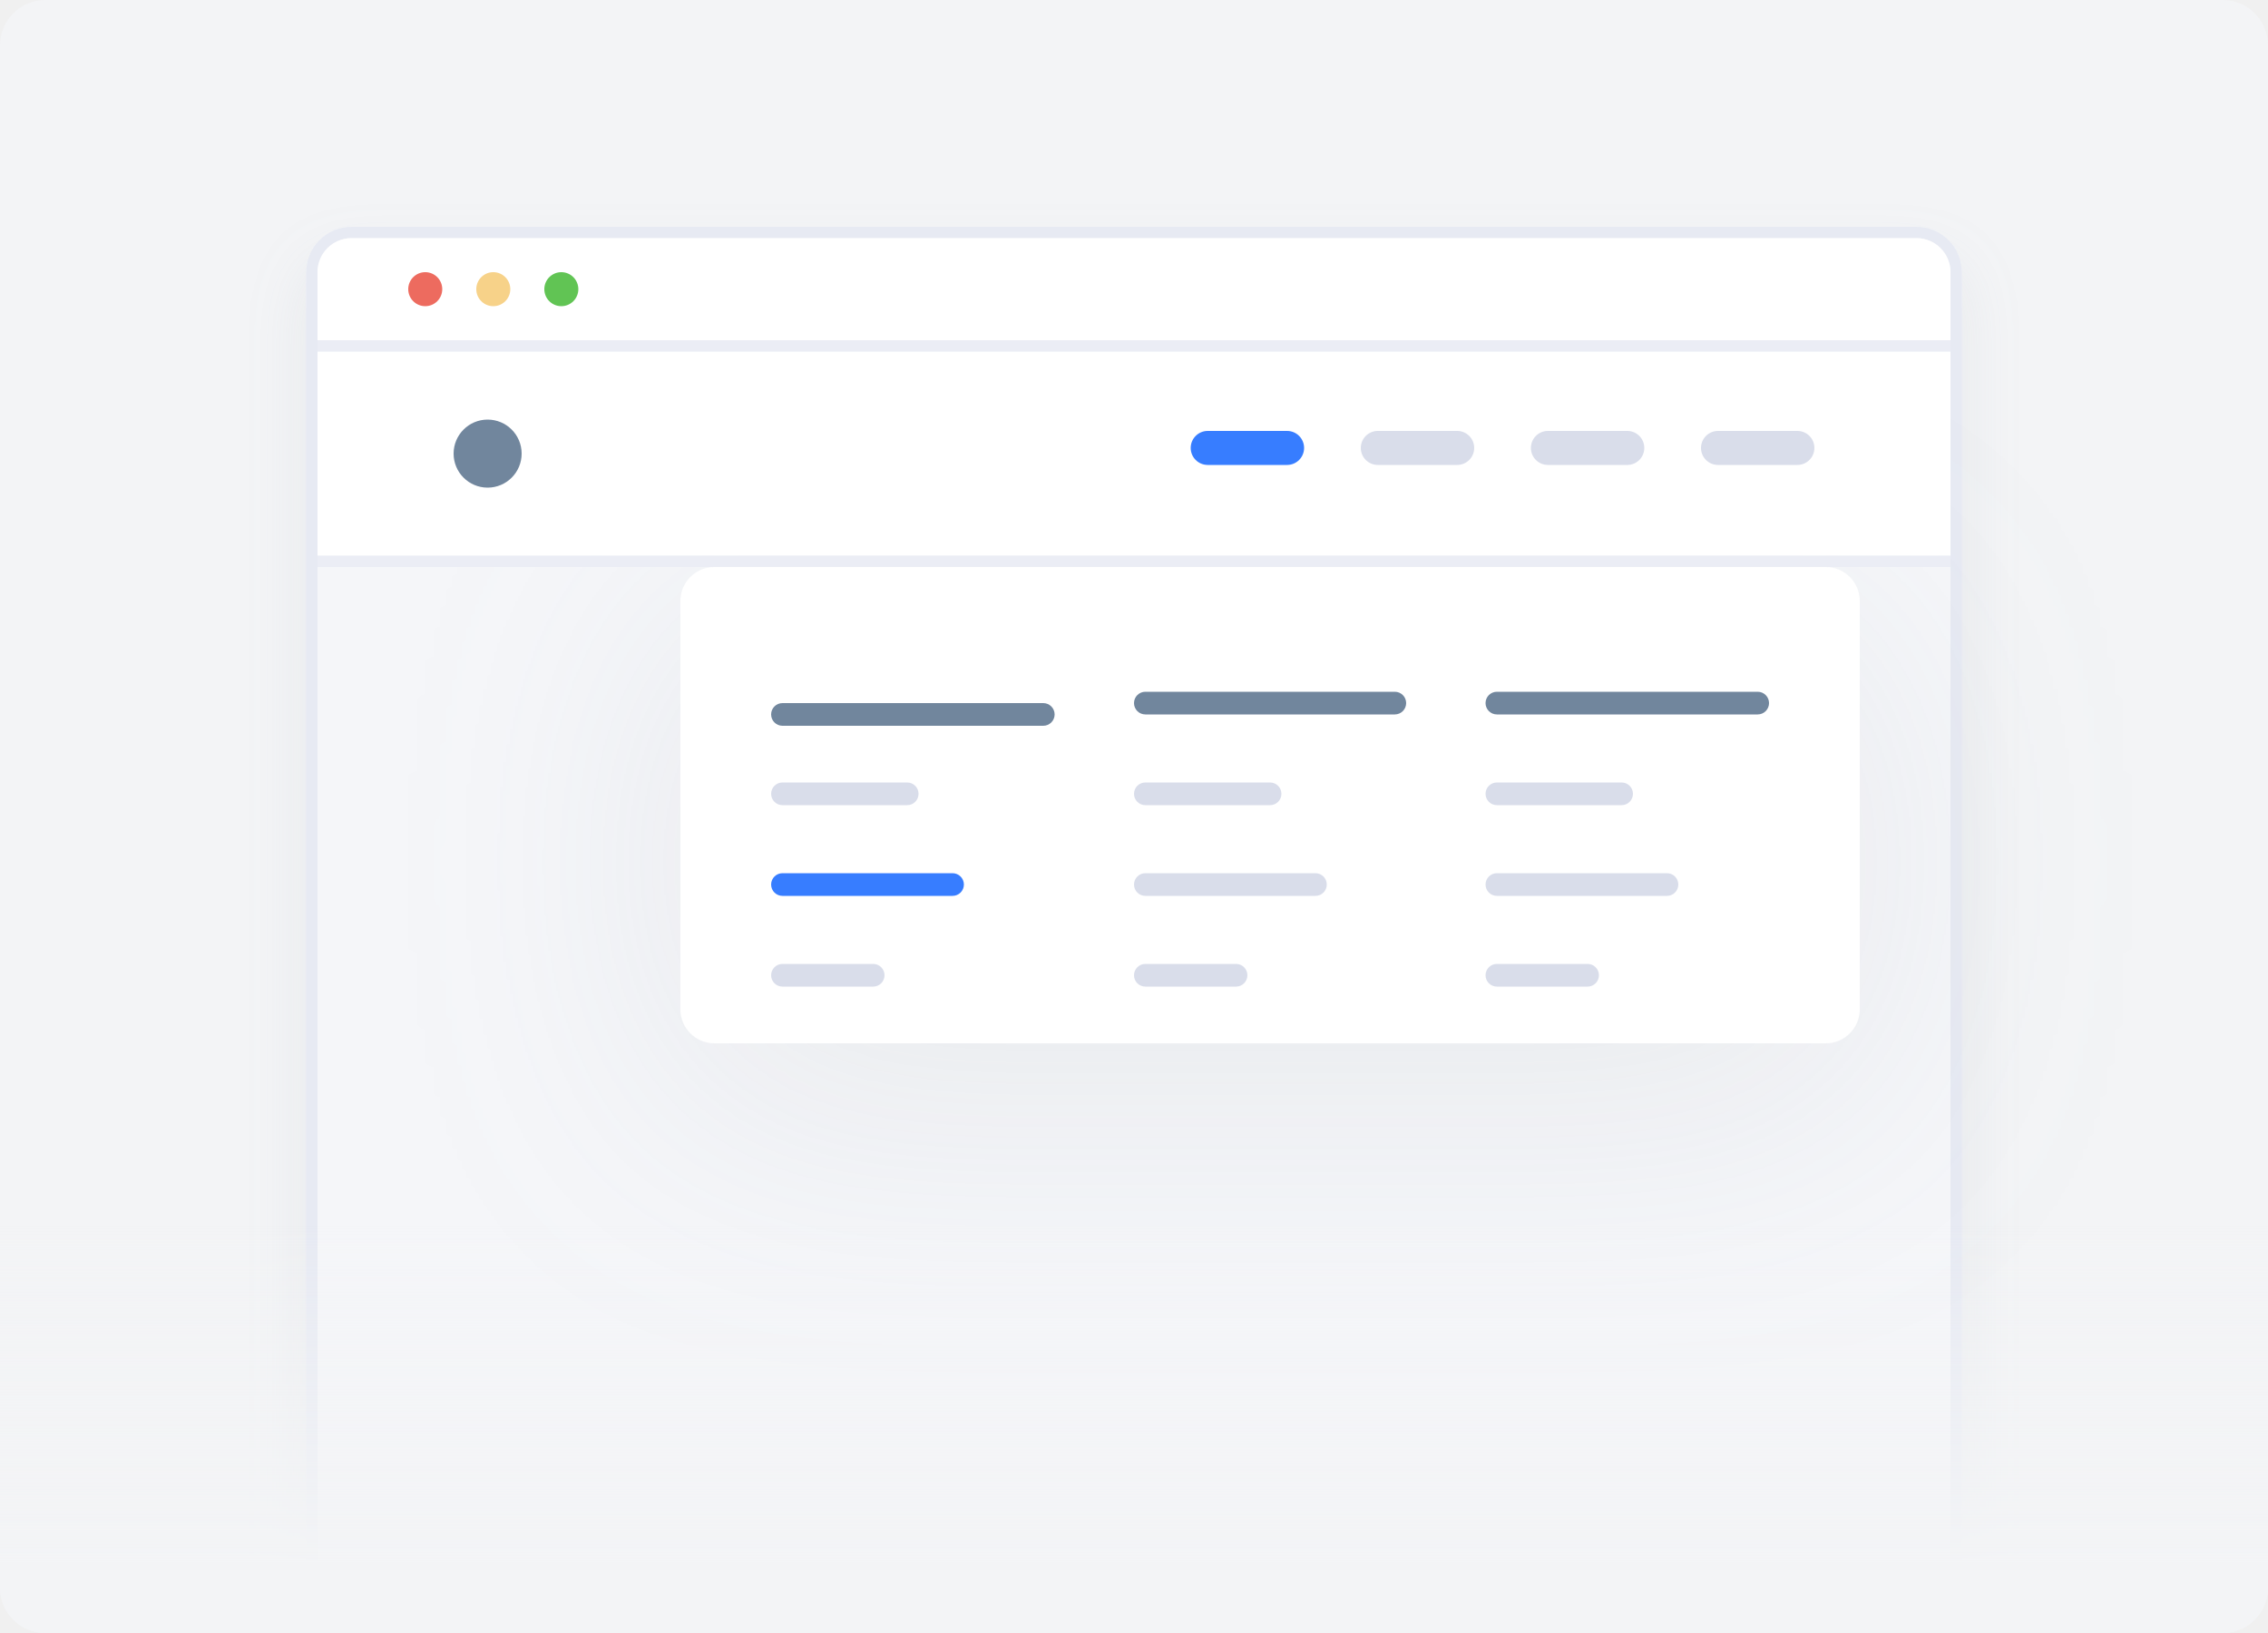
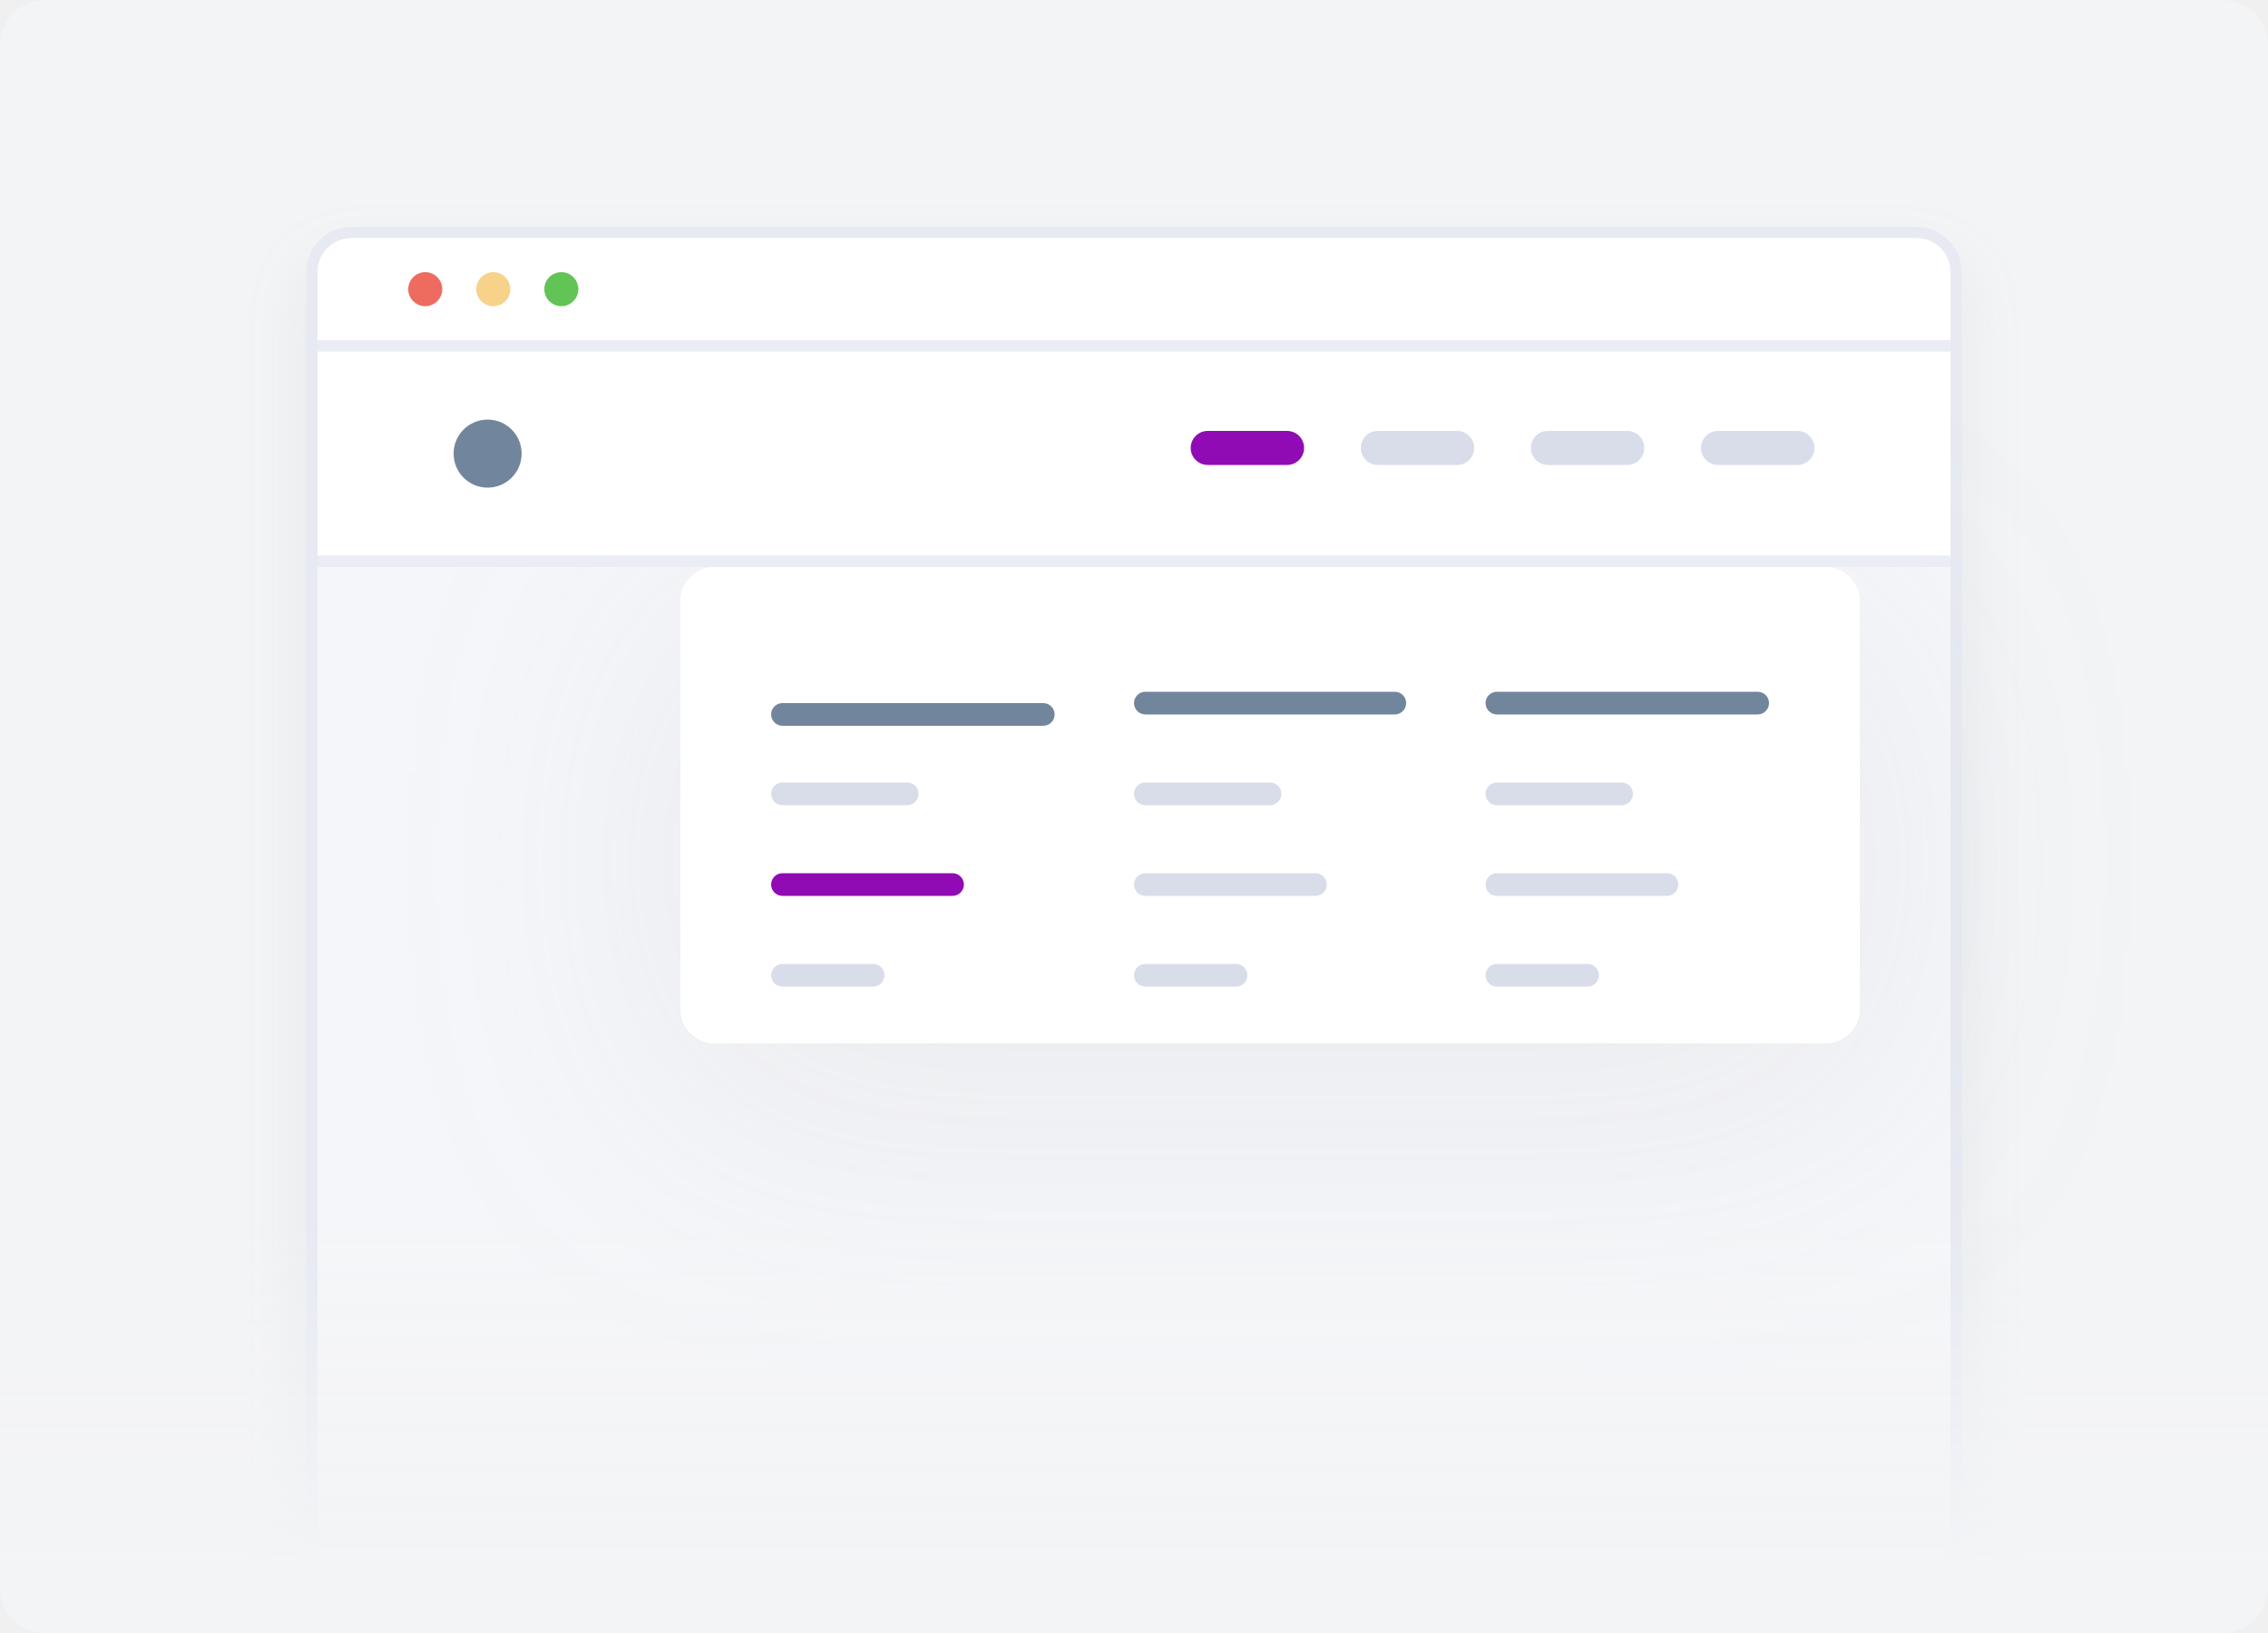
<svg xmlns="http://www.w3.org/2000/svg" width="200" height="144" viewBox="0 0 200 144" fill="none">
  <g clip-path="url(#clip0)">
    <path d="M196 0H4C1.791 0 0 1.791 0 4V140C0 142.209 1.791 144 4 144H196C198.209 144 200 142.209 200 140V4C200 1.791 198.209 0 196 0Z" fill="#F3F4F6" />
    <g filter="url(#filter0_d)">
      <path d="M27 24C27 21.791 28.791 20 31 20H169C171.209 20 173 21.791 173 24V144H27V24Z" fill="#F5F6F9" />
      <path d="M27.5 24C27.5 22.067 29.067 20.5 31 20.5H169C170.933 20.5 172.5 22.067 172.5 24V143.5H27.5V24Z" stroke="#E7EAF3" />
    </g>
    <g filter="url(#filter1_d)">
      <rect x="60" y="50" width="104" height="42" rx="3" fill="white" />
    </g>
    <rect x="68" y="62" width="25" height="2" rx="1" fill="#71869D" />
    <rect x="68" y="69" width="13" height="2" rx="1" fill="#D9DDEA" />
-     <rect x="68" y="77" width="17" height="2" rx="1" fill="#377dff" />
+     <rect x="68" y="77" width="17" height="2" rx="1" fill="#900bb3" />
    <rect x="68" y="85" width="10" height="2" rx="1" fill="#D9DDEA" />
    <rect x="100" y="61" width="24" height="2" rx="1" fill="#71869D" />
    <rect x="100" y="69" width="13" height="2" rx="1" fill="#D9DDEA" />
    <rect x="100" y="77" width="17" height="2" rx="1" fill="#D9DDEA" />
    <rect x="100" y="85" width="10" height="2" rx="1" fill="#D9DDEA" />
    <rect x="131" y="61" width="25" height="2" rx="1" fill="#71869D" />
    <rect x="131" y="69" width="13" height="2" rx="1" fill="#D9DDEA" />
    <rect x="131" y="77" width="17" height="2" rx="1" fill="#D9DDEA" />
    <rect x="131" y="85" width="10" height="2" rx="1" fill="#D9DDEA" />
    <path d="M28 24C28 22.343 29.343 21 31 21H169C170.657 21 172 22.343 172 24V30H28V24Z" fill="white" />
    <rect x="28" y="31" width="144" height="18" fill="white" />
    <circle cx="37.5" cy="25.5" r="1.5" fill="#ED6B5F" />
    <circle cx="43.5" cy="25.5" r="1.5" fill="#F7D289" />
    <circle cx="49.5" cy="25.5" r="1.5" fill="#61C454" />
    <rect x="40" y="37" width="6" height="6" rx="3" fill="#71869D" />
    <rect x="120" y="38" width="10" height="3" rx="1.5" fill="#D9DDEA" />
    <rect x="135" y="38" width="10" height="3" rx="1.5" fill="#D9DDEA" />
    <rect x="150" y="38" width="10" height="3" rx="1.5" fill="#D9DDEA" />
-     <rect x="105" y="38" width="10" height="3" rx="1.5" fill="#377dff" />
+     <rect x="105" y="38" width="10" height="3" rx="1.5" fill="#900bb3" />
    <rect x="28" y="49" width="144" height="1" fill="#EBEDF5" />
    <rect x="28" y="30" width="144" height="1" fill="#EBEDF5" />
    <path d="M0 104H200V140C200 142.209 198.209 144 196 144H4C1.791 144 0 142.209 0 140V104Z" fill="url(#paint0_linear)" />
  </g>
  <defs>
    <filter id="filter0_d" x="22" y="18" width="156" height="134" filterUnits="userSpaceOnUse" color-interpolation-filters="sRGB">
      <feFlood flood-opacity="0" result="BackgroundImageFix" />
      <feColorMatrix in="SourceAlpha" type="matrix" values="0 0 0 0 0 0 0 0 0 0 0 0 0 0 0 0 0 0 127 0" />
      <feOffset dy="3" />
      <feGaussianBlur stdDeviation="2.5" />
      <feColorMatrix type="matrix" values="0 0 0 0 0.549 0 0 0 0 0.596 0 0 0 0 0.643 0 0 0 0.125 0" />
      <feBlend mode="normal" in2="BackgroundImageFix" result="effect1_dropShadow" />
      <feBlend mode="normal" in="SourceGraphic" in2="effect1_dropShadow" result="shape" />
    </filter>
    <filter id="filter1_d" x="36" y="31" width="152" height="90" filterUnits="userSpaceOnUse" color-interpolation-filters="sRGB">
      <feFlood flood-opacity="0" result="BackgroundImageFix" />
      <feColorMatrix in="SourceAlpha" type="matrix" values="0 0 0 0 0 0 0 0 0 0 0 0 0 0 0 0 0 0 127 0" />
      <feOffset dy="5" />
      <feGaussianBlur stdDeviation="12" />
      <feColorMatrix type="matrix" values="0 0 0 0 0.549 0 0 0 0 0.596 0 0 0 0 0.643 0 0 0 0.125 0" />
      <feBlend mode="normal" in2="BackgroundImageFix" result="effect1_dropShadow" />
      <feBlend mode="normal" in="SourceGraphic" in2="effect1_dropShadow" result="shape" />
    </filter>
    <linearGradient id="paint0_linear" x1="100" y1="154" x2="100" y2="92.5" gradientUnits="userSpaceOnUse">
      <stop offset="0.256" stop-color="#F3F4F6" />
      <stop offset="0.749" stop-color="#F3F4F6" stop-opacity="0" />
    </linearGradient>
    <clipPath id="clip0">
      <rect width="200" height="144" fill="white" />
    </clipPath>
  </defs>
</svg>
